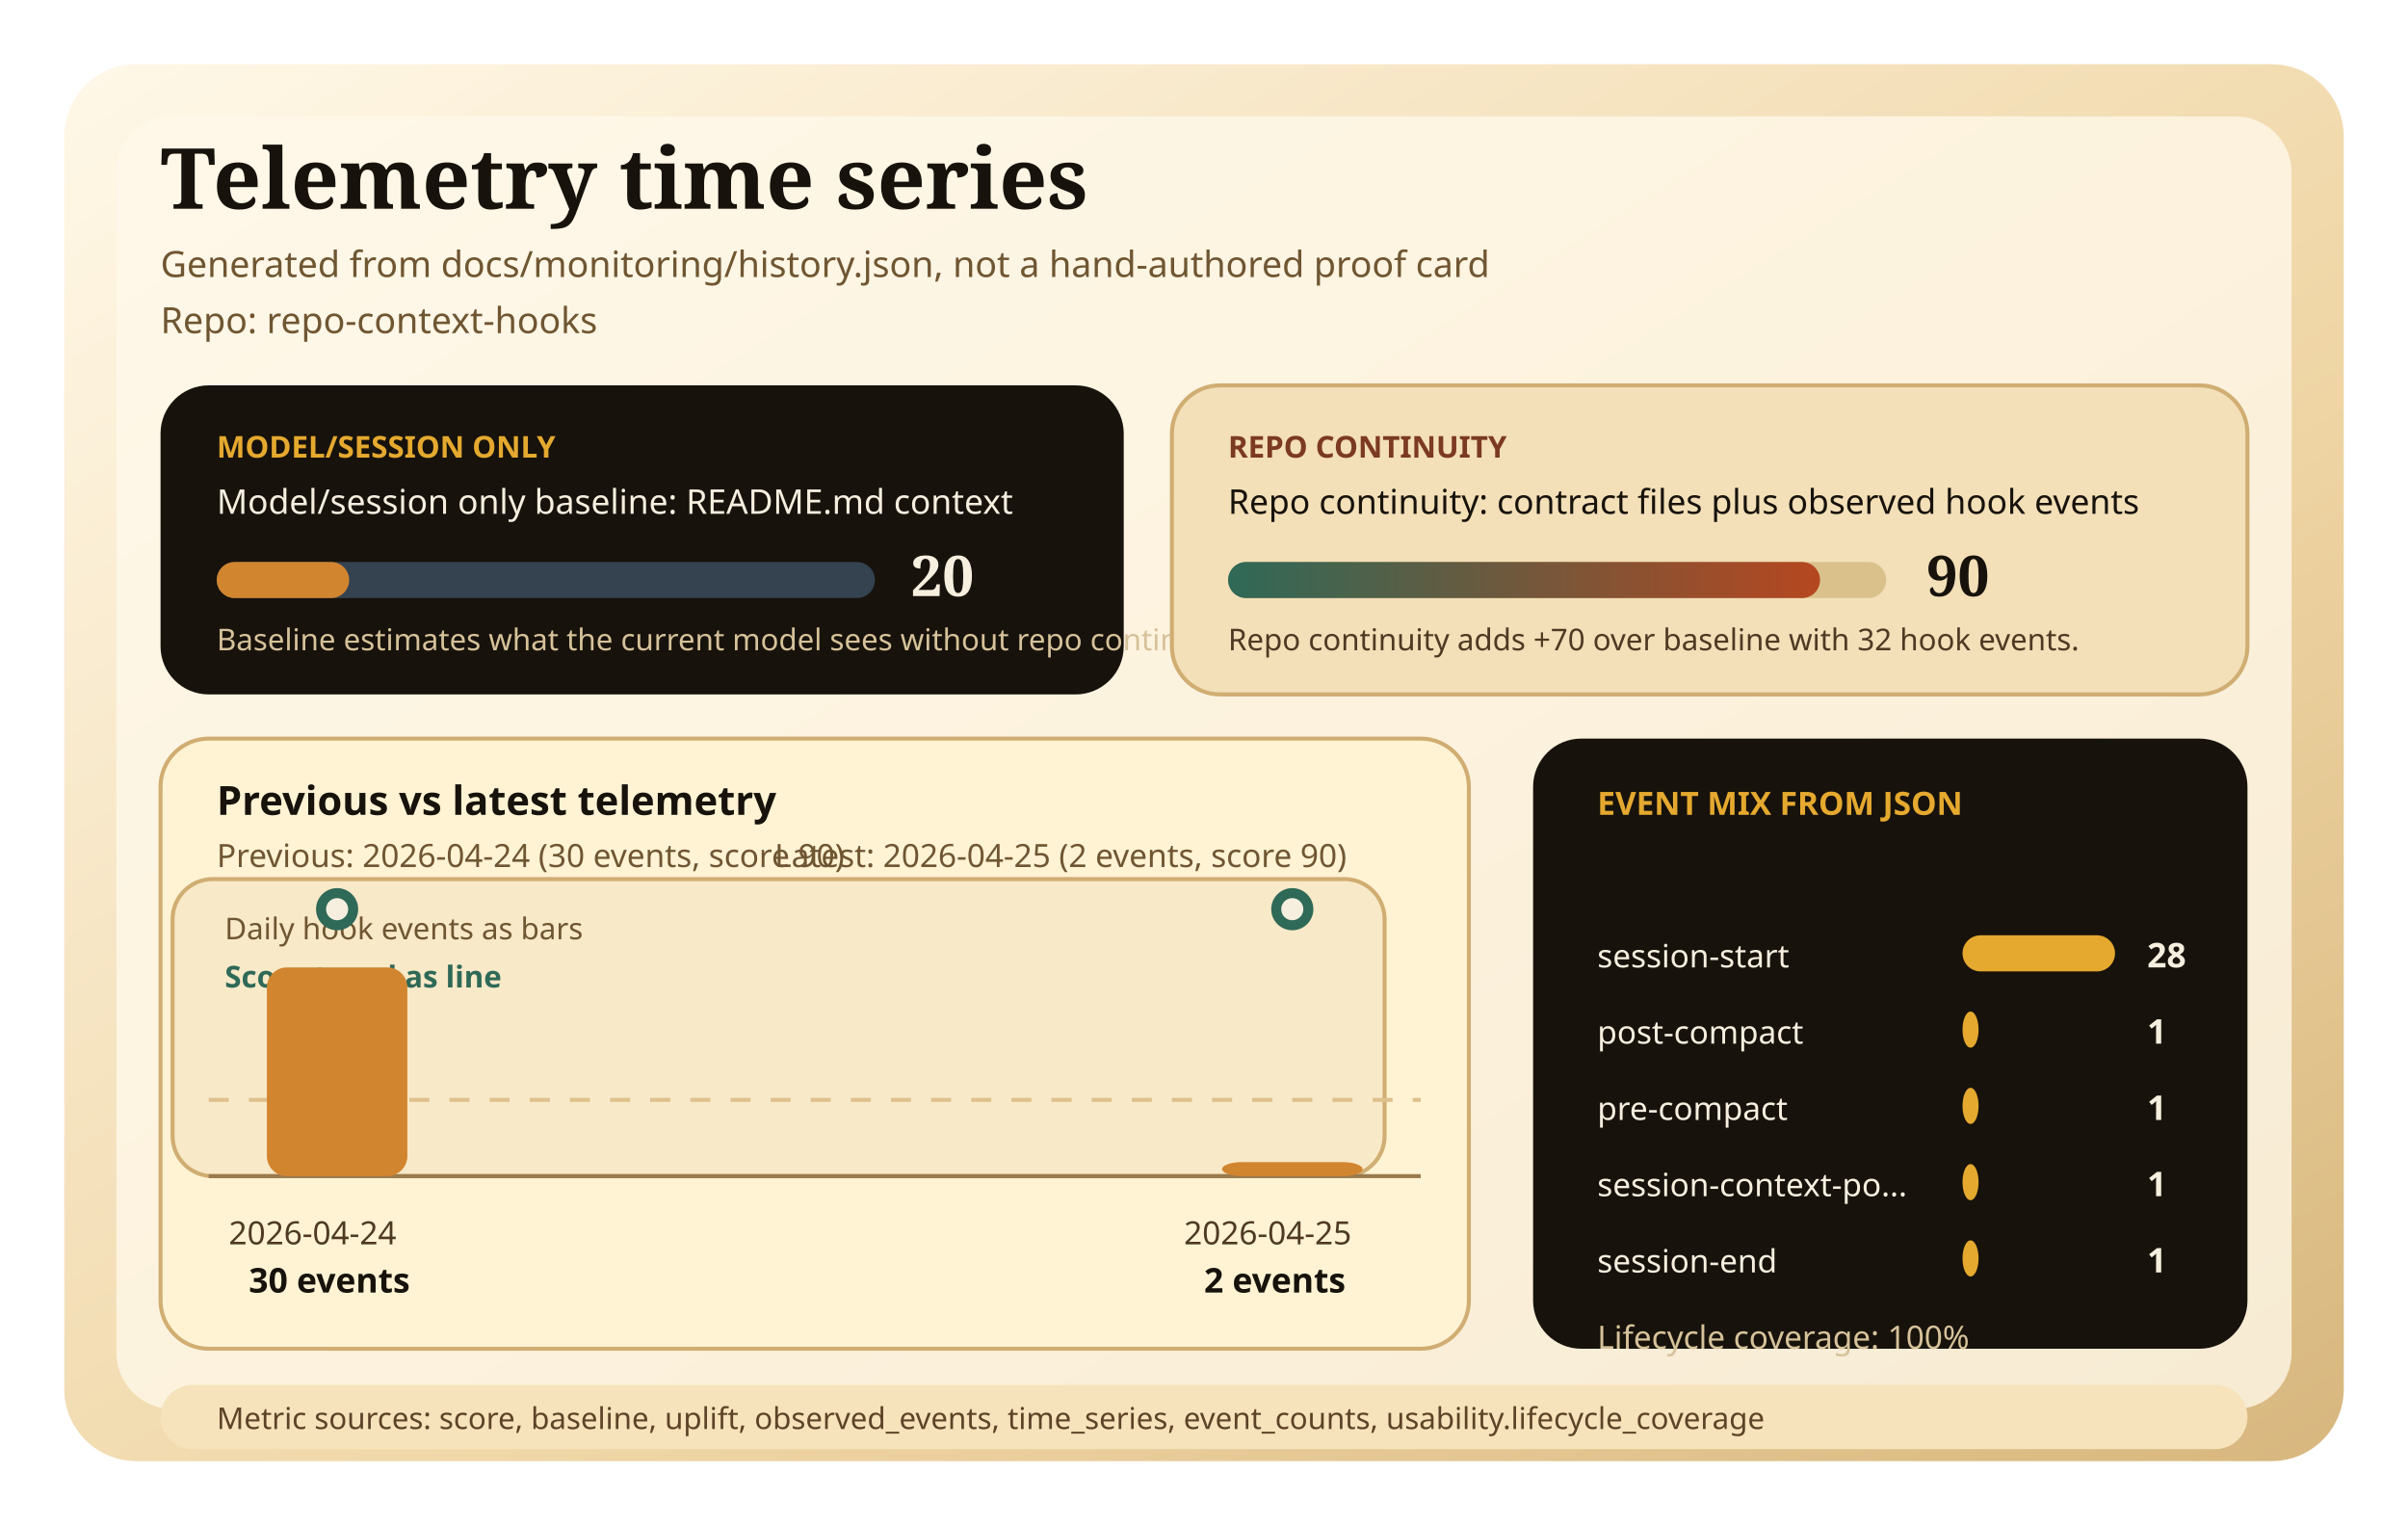
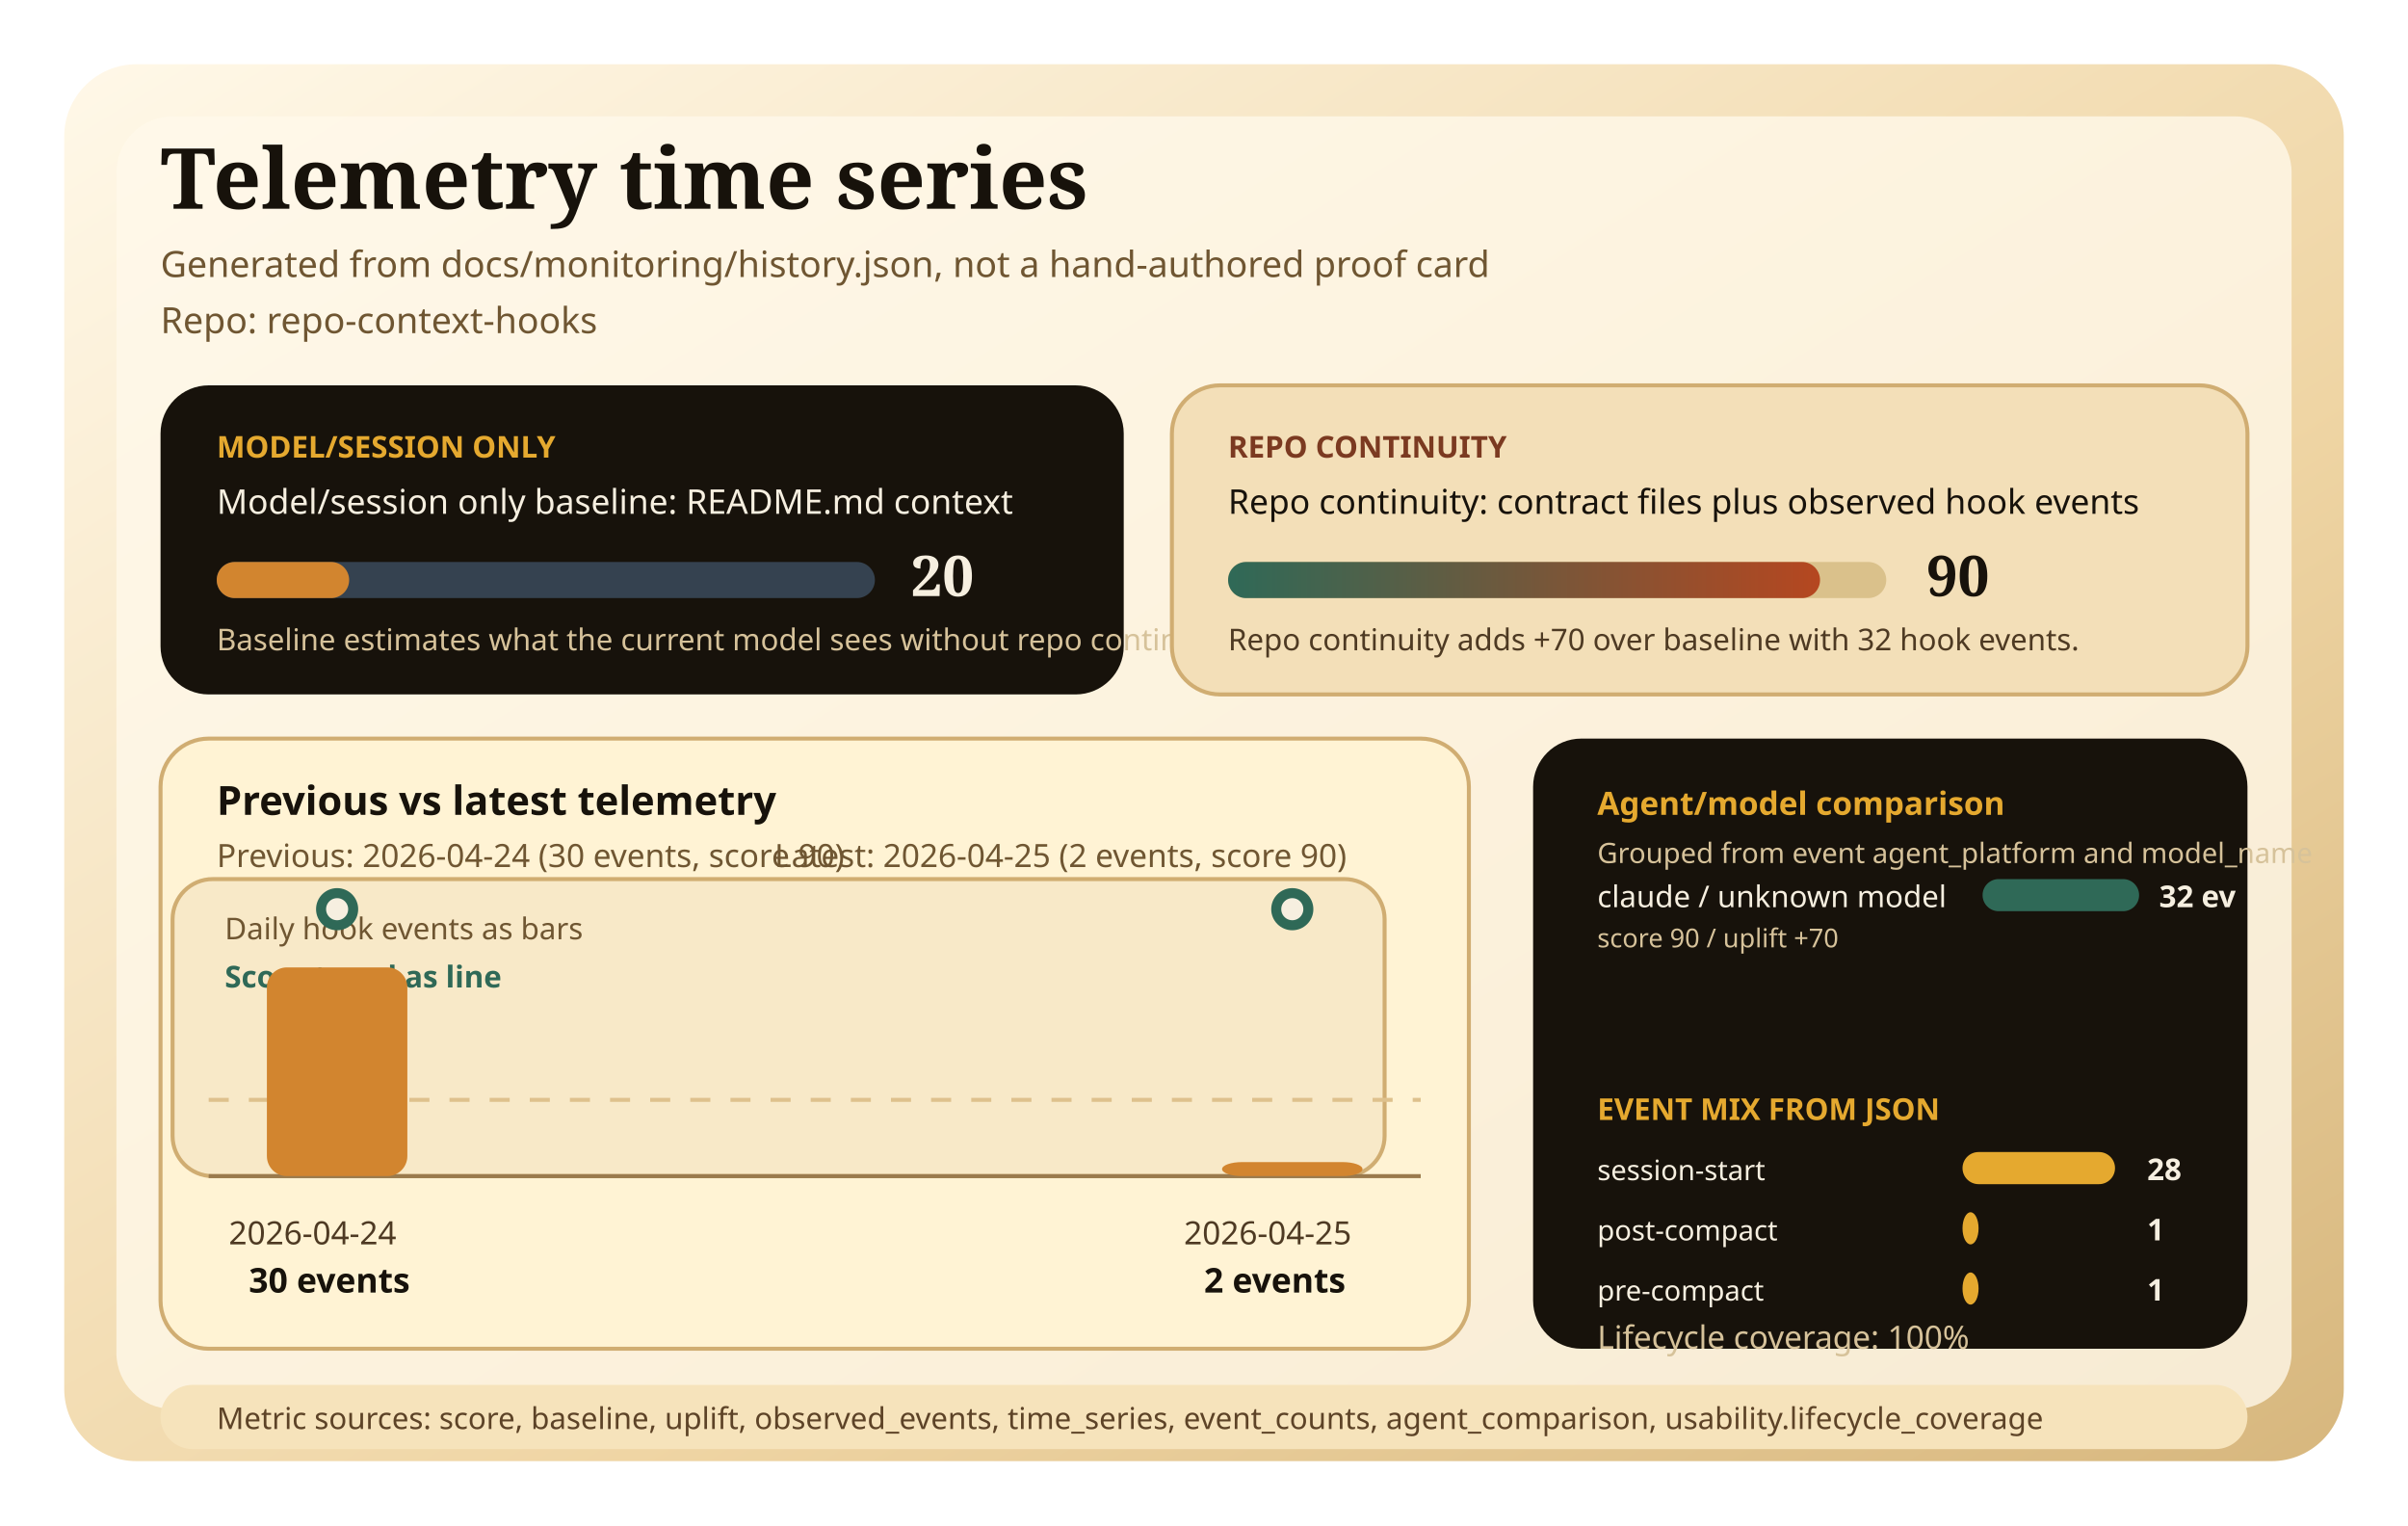
<svg xmlns="http://www.w3.org/2000/svg" viewBox="0 0 1200 760" role="img" aria-labelledby="title desc">
  <defs>
    <linearGradient id="page" x1="0" y1="0" x2="1" y2="1">
      <stop offset="0" stop-color="#fff8e8" />
      <stop offset="0.62" stop-color="#efd5a4" />
      <stop offset="1" stop-color="#d7b77e" />
    </linearGradient>
    <linearGradient id="line" x1="0" y1="0" x2="1" y2="0">
      <stop offset="0" stop-color="#2f6957" />
      <stop offset="1" stop-color="#b54720" />
    </linearGradient>
  </defs>
  <rect x="32" y="32" width="1136" height="696" rx="36" fill="url(#page)" />
  <rect x="58" y="58" width="1084" height="644" rx="28" fill="#fff9ea" opacity="0.78" />
  <text x="80" y="104" fill="#17120b" font-family="Georgia, serif" font-size="42" font-weight="700">Telemetry time series</text>
  <text x="80" y="138" fill="#6f5632" font-family="Segoe UI, sans-serif" font-size="18">Generated from docs/monitoring/history.json, not a hand-authored proof card</text>
  <text x="80" y="166" fill="#6f5632" font-family="Segoe UI, sans-serif" font-size="18">Repo: repo-context-hooks</text>
  <rect x="80" y="192" width="480" height="154" rx="24" fill="#17120b" />
  <text x="108" y="228" fill="#e5a92f" font-family="Segoe UI, sans-serif" font-size="15" font-weight="800">MODEL/SESSION ONLY</text>
  <text x="108" y="256" fill="#f6efe0" font-family="Segoe UI, sans-serif" font-size="17">Model/session only baseline: README.md context</text>
  <rect x="108" y="280" width="328" height="18" rx="9" fill="#354250" />
  <rect x="108" y="280" width="66" height="18" rx="9" fill="#d2852f" />
  <text x="454" y="297" fill="#f6efe0" font-family="Georgia, serif" font-size="28" font-weight="700">20</text>
  <text x="108" y="324" fill="#d6c29a" font-family="Segoe UI, sans-serif" font-size="15">Baseline estimates what the current model sees without repo continuity.</text>
  <rect x="584" y="192" width="536" height="154" rx="24" fill="#f3dfb8" stroke="#d0ad72" stroke-width="2" />
  <text x="612" y="228" fill="#7b3a21" font-family="Segoe UI, sans-serif" font-size="15" font-weight="800">REPO CONTINUITY</text>
  <text x="612" y="256" fill="#17120b" font-family="Segoe UI, sans-serif" font-size="17">Repo continuity: contract files plus observed hook events</text>
  <rect x="612" y="280" width="328" height="18" rx="9" fill="#dac18b" />
  <rect x="612" y="280" width="295" height="18" rx="9" fill="url(#line)" />
  <text x="960" y="297" fill="#17120b" font-family="Georgia, serif" font-size="28" font-weight="700">90</text>
  <text x="612" y="324" fill="#4e3a23" font-family="Segoe UI, sans-serif" font-size="15">Repo continuity adds +70 over baseline with 32 hook events.</text>
  <rect x="80" y="368" width="652" height="304" rx="24" fill="#fff3d4" stroke="#d0ad72" stroke-width="2" />
  <text x="108" y="406" fill="#17120b" font-family="Segoe UI, sans-serif" font-size="20" font-weight="800">Previous vs latest telemetry</text>
  <text x="108" y="432" fill="#6f5632" font-family="Segoe UI, sans-serif" font-size="16">Previous: 2026-04-24 (30 events, score 90)</text>
  <text x="386" y="432" fill="#6f5632" font-family="Segoe UI, sans-serif" font-size="16">Latest: 2026-04-25 (2 events, score 90)</text>
  <rect x="86" y="438" width="604" height="148" rx="20" fill="#f8e9c8" stroke="#d0ad72" stroke-width="2" />
  <line x1="104" y1="586" x2="708" y2="586" stroke="#9a7a4d" stroke-width="2" />
  <line x1="104" y1="548" x2="708" y2="548" stroke="#dec18d" stroke-width="2" stroke-dasharray="10 10" />
  <text x="112" y="468" fill="#6f5632" font-family="Segoe UI, sans-serif" font-size="15">Daily hook events as bars</text>
  <text x="112" y="492" fill="#2f6957" font-family="Segoe UI, sans-serif" font-size="15" font-weight="800">Score trend as line</text>
  <rect x="133.0" y="482" width="70" height="104" rx="10" fill="#d2852f" />
  <rect x="609.0" y="579" width="70" height="7" rx="10" fill="#d2852f" />
  <polyline points="168.0,453 644.0,453" fill="none" stroke="url(#line)" stroke-width="7" stroke-linecap="round" stroke-linejoin="round" />
  <circle cx="168.0" cy="453" r="8" fill="#f6efe0" stroke="#2f6957" stroke-width="5" />
  <text x="114.0" y="620" fill="#4e3a23" font-family="Segoe UI, sans-serif" font-size="16">2026-04-24</text>
  <text x="124.0" y="644" fill="#17120b" font-family="Segoe UI, sans-serif" font-size="17" font-weight="800">30 events</text>
  <circle cx="644.0" cy="453" r="8" fill="#f6efe0" stroke="#2f6957" stroke-width="5" />
  <text x="590.0" y="620" fill="#4e3a23" font-family="Segoe UI, sans-serif" font-size="16">2026-04-25</text>
  <text x="600.0" y="644" fill="#17120b" font-family="Segoe UI, sans-serif" font-size="17" font-weight="800">2 events</text>
  <rect x="764" y="368" width="356" height="304" rx="24" fill="#17120b" />
-   <text x="796" y="406" fill="#e5a92f" font-family="Segoe UI, sans-serif" font-size="16" font-weight="800">EVENT MIX FROM JSON</text>
-   <text x="796" y="482" fill="#f6efe0" font-family="Segoe UI, sans-serif" font-size="16">session-start</text>
-   <rect x="978" y="466" width="76" height="18" rx="9" fill="#e5a92f" />
-   <text x="1070" y="482" fill="#f6efe0" font-family="Segoe UI, sans-serif" font-size="17" font-weight="800">28</text>
-   <text x="796" y="520" fill="#f6efe0" font-family="Segoe UI, sans-serif" font-size="16">post-compact</text>
-   <rect x="978" y="504" width="8" height="18" rx="9" fill="#e5a92f" />
-   <text x="1070" y="520" fill="#f6efe0" font-family="Segoe UI, sans-serif" font-size="17" font-weight="800">1</text>
-   <text x="796" y="558" fill="#f6efe0" font-family="Segoe UI, sans-serif" font-size="16">pre-compact</text>
-   <rect x="978" y="542" width="8" height="18" rx="9" fill="#e5a92f" />
-   <text x="1070" y="558" fill="#f6efe0" font-family="Segoe UI, sans-serif" font-size="17" font-weight="800">1</text>
-   <text x="796" y="596" fill="#f6efe0" font-family="Segoe UI, sans-serif" font-size="16">session-context-po...</text>
-   <rect x="978" y="580" width="8" height="18" rx="9" fill="#e5a92f" />
-   <text x="1070" y="596" fill="#f6efe0" font-family="Segoe UI, sans-serif" font-size="17" font-weight="800">1</text>
-   <text x="796" y="634" fill="#f6efe0" font-family="Segoe UI, sans-serif" font-size="16">session-end</text>
-   <rect x="978" y="618" width="8" height="18" rx="9" fill="#e5a92f" />
-   <text x="1070" y="634" fill="#f6efe0" font-family="Segoe UI, sans-serif" font-size="17" font-weight="800">1</text>
+   <text x="796" y="406" fill="#e5a92f" font-family="Segoe UI, sans-serif" font-size="16" font-weight="800">Agent/model comparison</text>
+   <text x="796" y="430" fill="#d6c29a" font-family="Segoe UI, sans-serif" font-size="14">Grouped from event agent_platform and model_name</text>
+   <text x="796" y="452" fill="#f6efe0" font-family="Segoe UI, sans-serif" font-size="15">claude / unknown model</text>
+   <rect x="988" y="438" width="78" height="16" rx="8" fill="#2f6957" />
+   <text x="1076" y="452" fill="#f6efe0" font-family="Segoe UI, sans-serif" font-size="15" font-weight="800">32 ev</text>
+   <text x="796" y="472" fill="#d6c29a" font-family="Segoe UI, sans-serif" font-size="13">score 90 / uplift +70</text>
+   <text x="796" y="558" fill="#e5a92f" font-family="Segoe UI, sans-serif" font-size="15" font-weight="800">EVENT MIX FROM JSON</text>
+   <text x="796" y="588" fill="#f6efe0" font-family="Segoe UI, sans-serif" font-size="14">session-start</text>
+   <rect x="978" y="574" width="76" height="16" rx="8" fill="#e5a92f" />
+   <text x="1070" y="588" fill="#f6efe0" font-family="Segoe UI, sans-serif" font-size="15" font-weight="800">28</text>
+   <text x="796" y="618" fill="#f6efe0" font-family="Segoe UI, sans-serif" font-size="14">post-compact</text>
+   <rect x="978" y="604" width="8" height="16" rx="8" fill="#e5a92f" />
+   <text x="1070" y="618" fill="#f6efe0" font-family="Segoe UI, sans-serif" font-size="15" font-weight="800">1</text>
+   <text x="796" y="648" fill="#f6efe0" font-family="Segoe UI, sans-serif" font-size="14">pre-compact</text>
+   <rect x="978" y="634" width="8" height="16" rx="8" fill="#e5a92f" />
+   <text x="1070" y="648" fill="#f6efe0" font-family="Segoe UI, sans-serif" font-size="15" font-weight="800">1</text>
  <text x="796" y="672" fill="#d6c29a" font-family="Segoe UI, sans-serif" font-size="16">Lifecycle coverage: 100%</text>
  <rect x="80" y="690" width="1040" height="32" rx="16" fill="#f6e3bb" />
-   <text x="108" y="712" fill="#5d4327" font-family="Segoe UI, sans-serif" font-size="15">Metric sources: score, baseline, uplift, observed_events, time_series, event_counts, usability.lifecycle_coverage</text>
+   <text x="108" y="712" fill="#5d4327" font-family="Segoe UI, sans-serif" font-size="15">Metric sources: score, baseline, uplift, observed_events, time_series, event_counts, agent_comparison, usability.lifecycle_coverage</text>
</svg>
